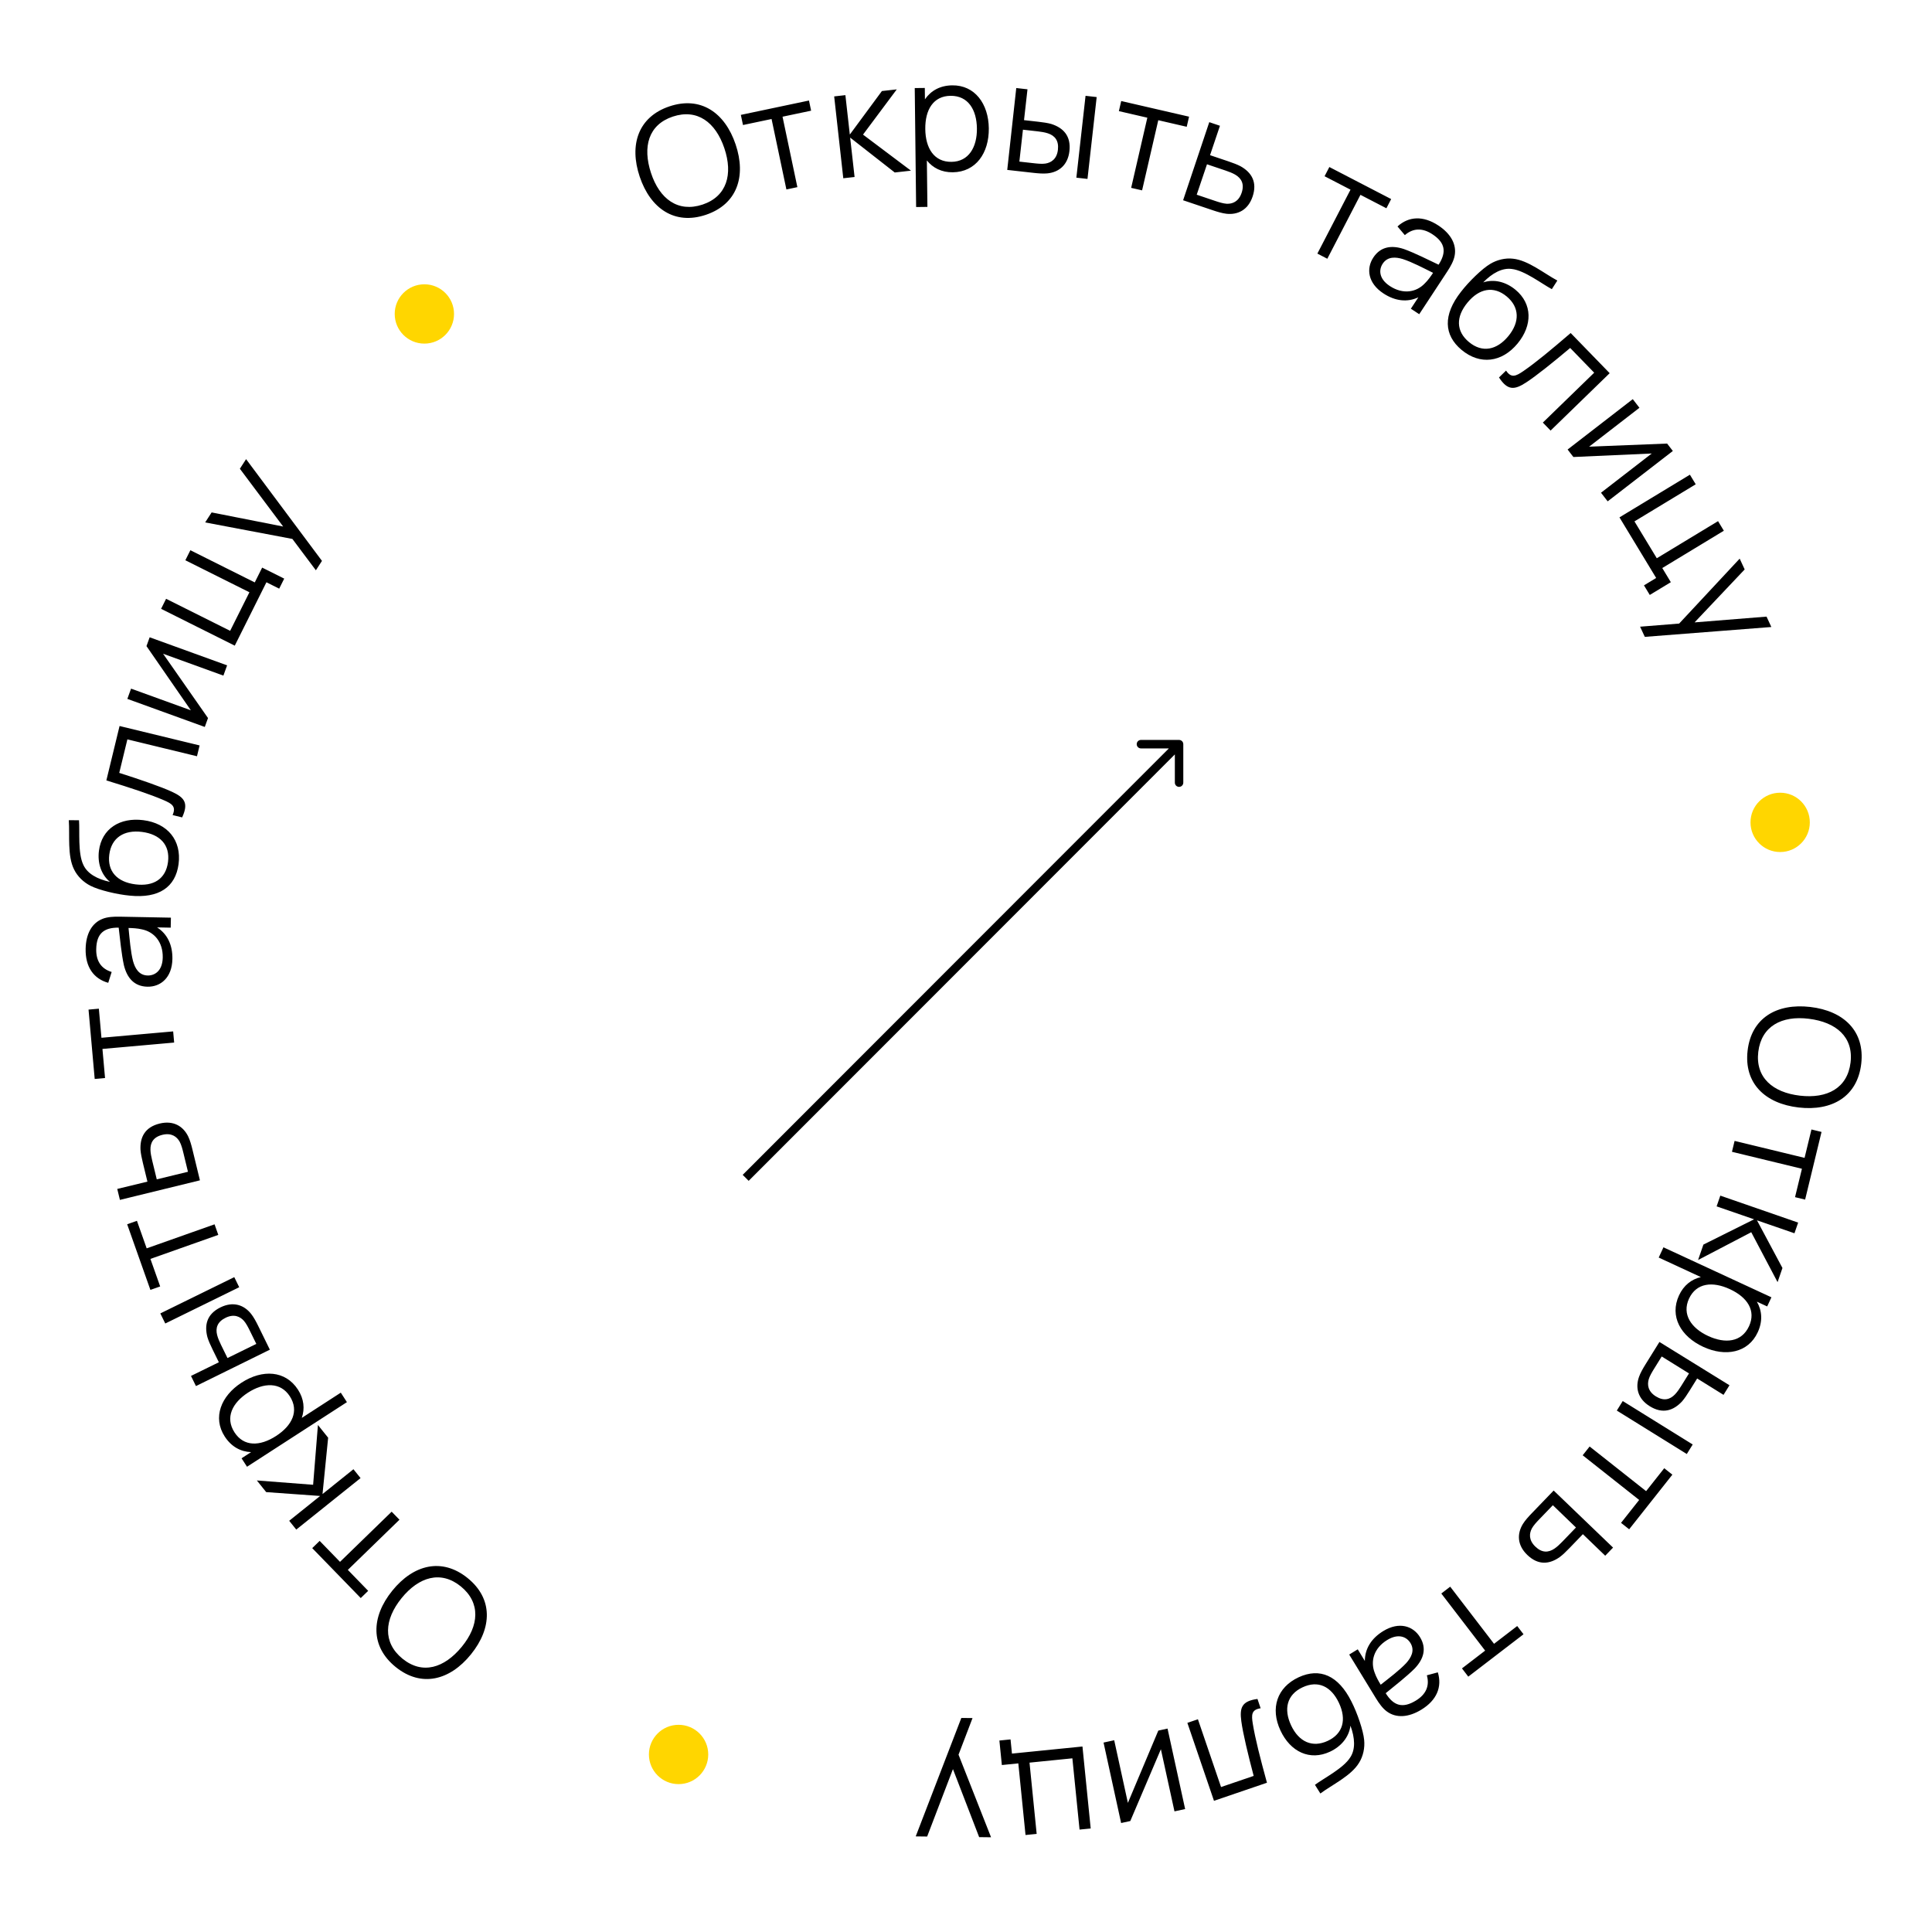
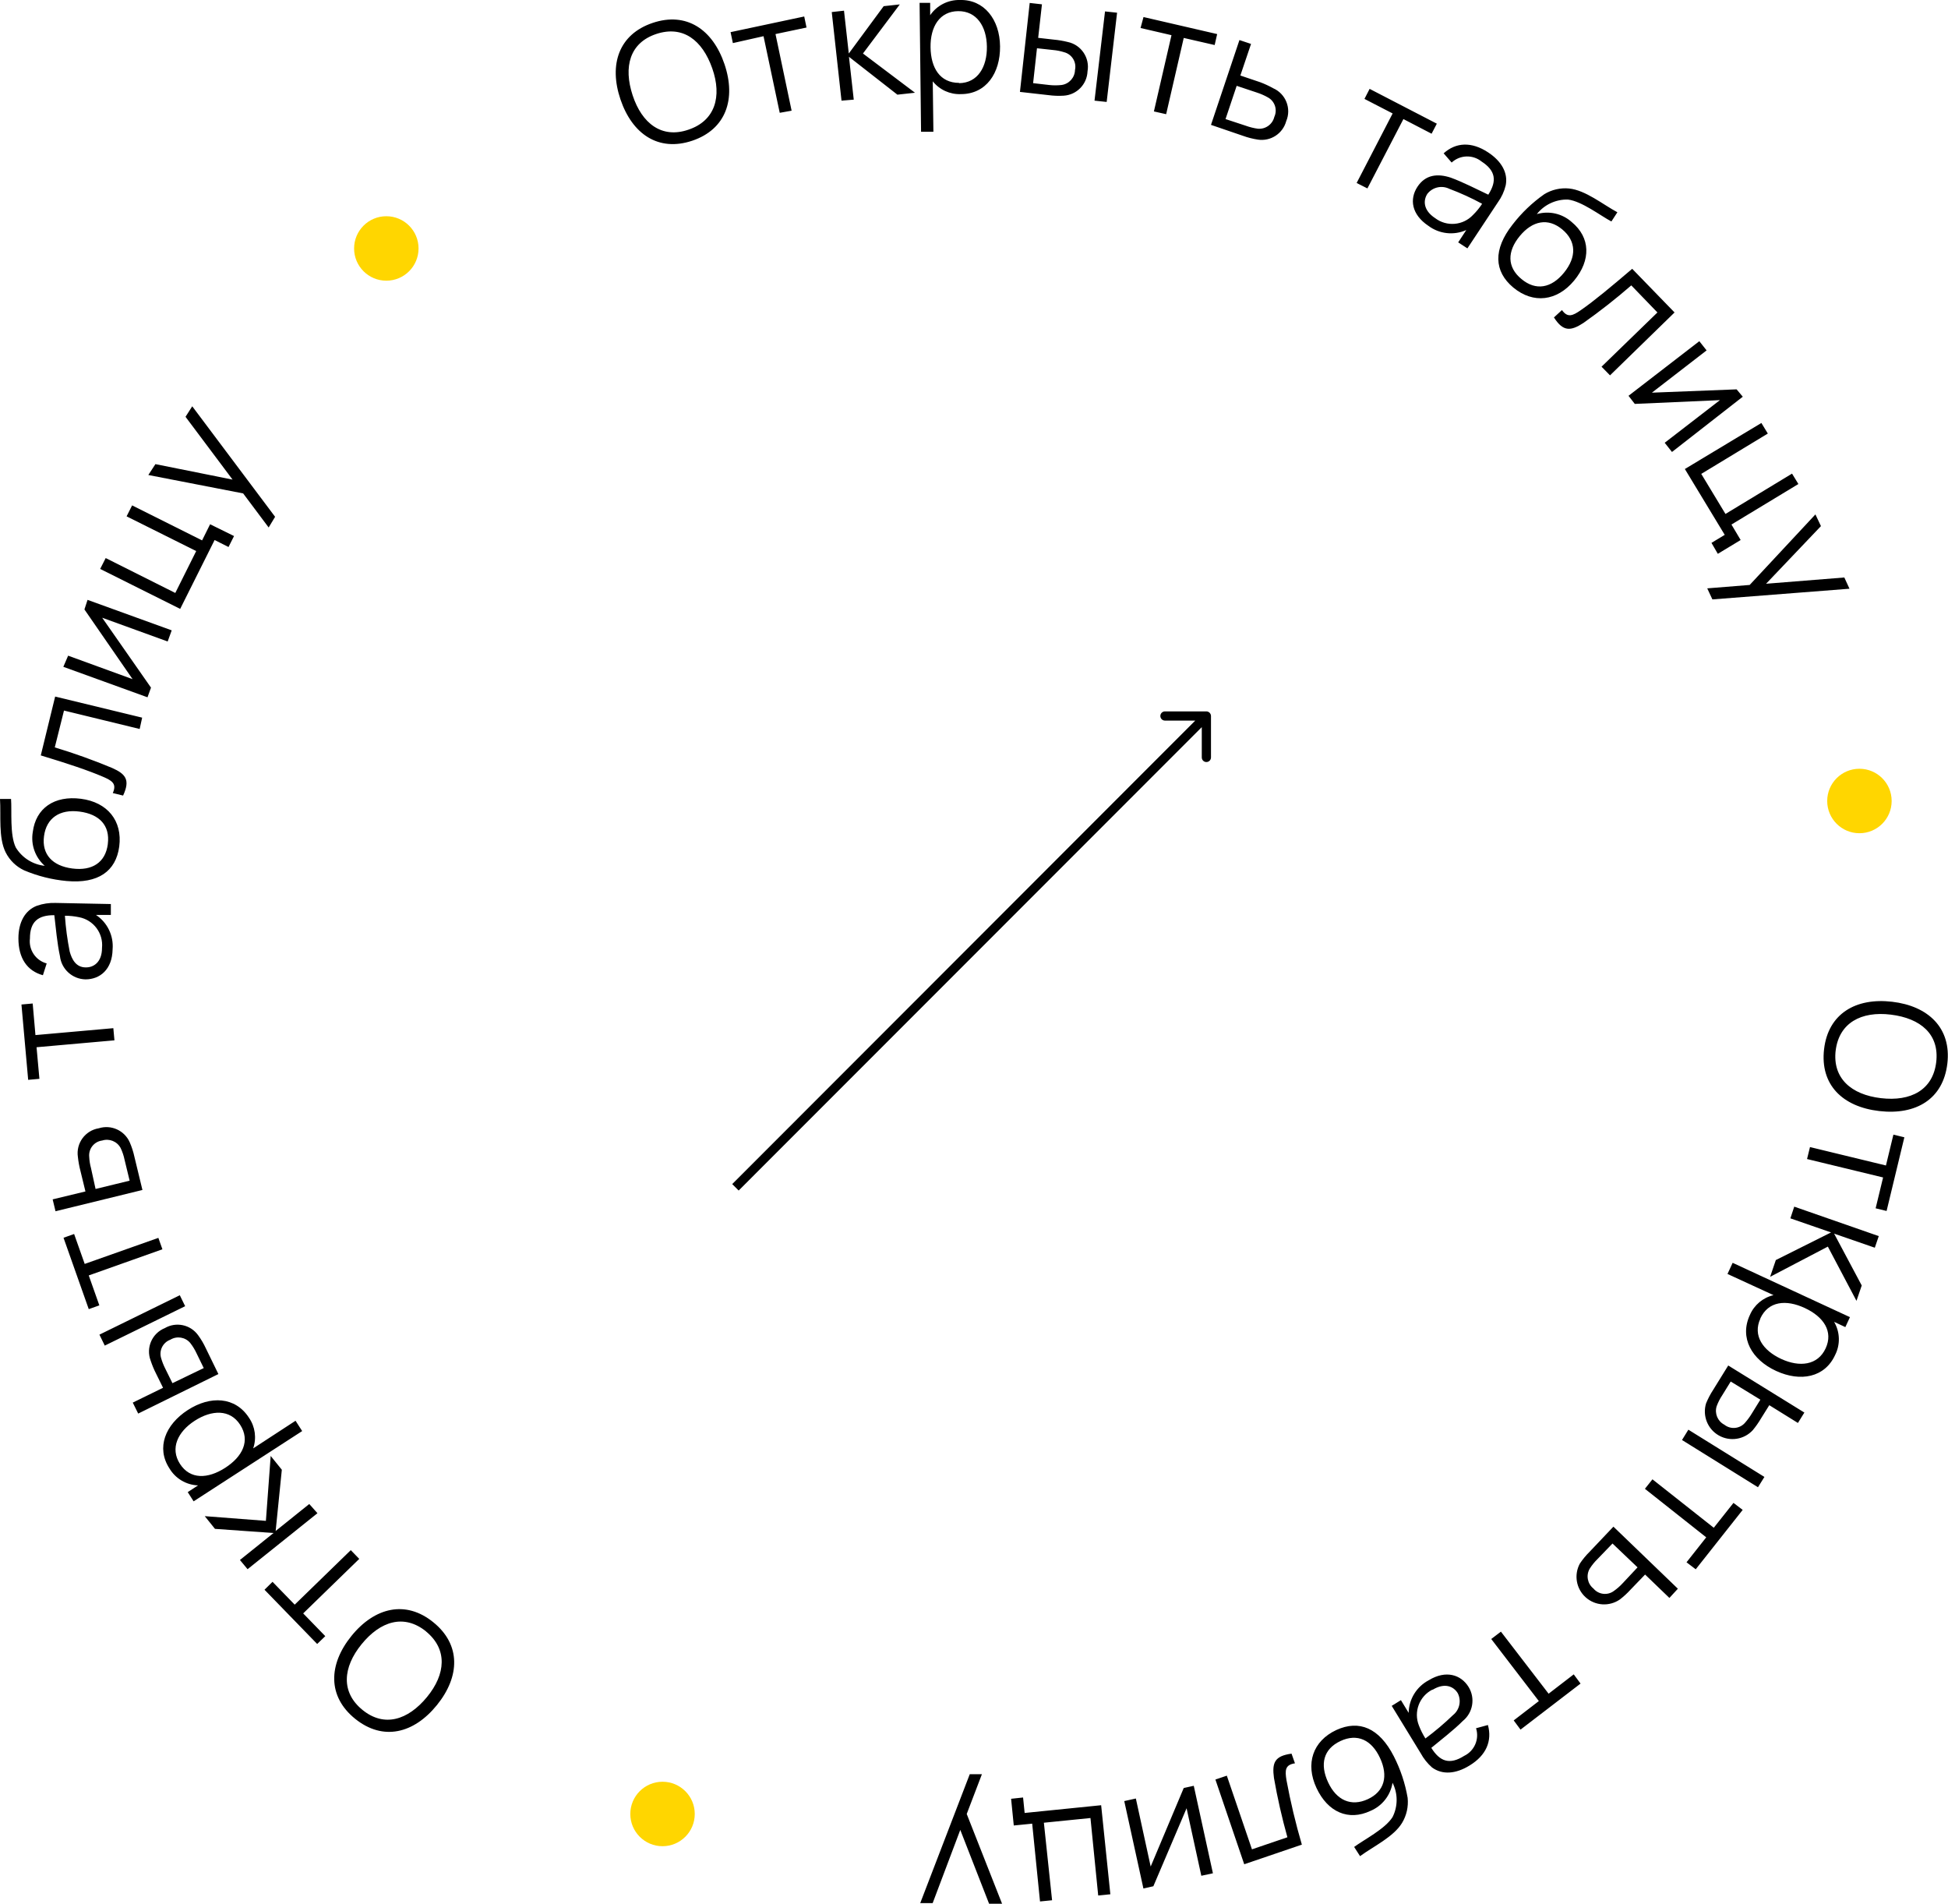
- <svg xmlns="http://www.w3.org/2000/svg" height="304" width="304">
+ <svg xmlns="http://www.w3.org/2000/svg" id="Слой_1" data-name="Слой 1" viewBox="0 0 211.58 206.75">
  <defs>
-     <clipPath id="a" clipPathUnits="userSpaceOnUse">
-       <path d="M0 228h228V0H0z" />
-     </clipPath>
+     <style>.cls-1{fill:#ffd600}</style>
  </defs>
-   <g clip-path="url(#a)" transform="matrix(1.33333 0 0 -1.33333 0 304)">
-     <path d="M88.353 88.647l51.147 51.177-.708.707-51.145-51.178zm51.291 51.53a.5.5 0 01-.5.502h-4.497a.5.5 0 010-1.001h4v-4.001a.5.5 0 11.997 0zm67.856-36.305c.369 3.02 2.756 4.301 5.971 3.9 3.215-.4 5.278-2.144 4.918-5.165-.369-3.019-2.754-4.283-5.972-3.909-3.218.374-5.277 2.153-4.917 5.174m-1.26.146c-.448-3.853 2.055-6.254 6.015-6.714 3.96-.46 6.947 1.304 7.394 5.157.447 3.844-2.056 6.246-6.016 6.706-3.96.46-6.947-1.304-7.393-5.149m-1.847-11.944l8.258-2.003-.814-3.35 1.19-.289 1.937 7.986-1.19.29-.812-3.35-8.257 2.002zm-1.811-6.441l4.423-1.527-5.981-2.982-.63-1.82 6.276 3.279 3.106-5.891.576 1.668-3.007 5.627 4.424-1.528.435 1.259-9.185 3.183zm-3.26-10.897c.87 1.878 2.785 2.071 4.826 1.127 2.074-.96 3.108-2.54 2.258-4.378-.878-1.895-2.826-2.074-4.818-1.15-2.009.928-3.118 2.563-2.266 4.401m8.111-3.965c.606 1.306.516 2.548-.1 3.616l1.217-.563.5 1.078-12.742 5.9-.559-1.21 4.973-2.302c-1.103-.262-2.024-.966-2.576-2.159-1.146-2.474.205-4.846 2.852-6.072 2.63-1.218 5.316-.707 6.435 1.712m-8.11-4.851l-.926-1.491c-.204-.33-.457-.701-.73-.987-.594-.617-1.327-.808-2.252-.233-.948.589-1.029 1.38-.845 2.018.112.386.4.864.607 1.2l.926 1.492zm-.259-9.511l.697 1.124-8.257 5.127-.699-1.124zm-4.879 10.572c-.288-.467-.596-.997-.76-1.466-.45-1.27-.154-2.585 1.268-3.468 1.545-.96 2.803-.502 3.803.562.29.33.602.802.897 1.276l.893 1.437 3.112-1.932.702 1.132-8.266 5.11zm-7.408-10.723l6.665-5.27-2.139-2.704.96-.758 5.098 6.445-.96.76-2.139-2.704-6.665 5.268zm-.793-8.523l-1.624-1.685c-.275-.285-.6-.595-.92-.81-.712-.48-1.469-.513-2.252.244-.804.774-.717 1.565-.408 2.144.196.36.578.768.852 1.052l1.624 1.686zm-5.205 1.693c-.388-.4-.793-.847-1.06-1.278-.697-1.14-.686-2.489.52-3.65 1.308-1.262 2.641-1.098 3.836-.249.35.26.752.65 1.144 1.057l1.581 1.64 2.636-2.542.926.958-7.01 6.734zm-10.686-9.482l5.172-6.74-2.734-2.098.745-.973 6.519 5.002-.745.972-2.734-2.099-5.173 6.742zm-6.381-5.484c1.336.816 2.3.36 2.74-.361.55-.9.064-1.743-.516-2.383-.76-.812-1.985-1.74-2.995-2.536-.231.376-.543.924-.7 1.386-.55 1.384-.111 2.928 1.47 3.894m-.047-8.434c1.095-.808 2.557-.716 4.07.208 1.828 1.116 2.47 2.689 1.949 4.406l-1.295-.348c.36-1.298-.154-2.287-1.29-2.98-1.574-.963-2.638-.621-3.568.867 1.012.829 2.456 1.954 3.413 2.907 1.035 1.086 1.469 2.343.639 3.702-.807 1.32-2.454 1.876-4.335.727-1.414-.863-2.174-2.087-2.177-3.533l-.838 1.375-1.008-.615 3.148-5.154c.375-.614.797-1.2 1.292-1.562m-9.949 2.846c1.834.858 3.38.121 4.3-1.844.915-1.956.484-3.628-1.325-4.474-1.802-.843-3.41-.124-4.325 1.832-.896 1.916-.501 3.621 1.35 4.486m-.448 1.192c-2.572-1.193-3.382-3.668-2.154-6.293 1.178-2.519 3.472-3.602 5.845-2.493 1.304.61 2.236 1.701 2.412 3.065.537-1.447.607-2.786-.022-3.735-.807-1.292-3.092-2.44-4.168-3.241l.639-1.023c1.432 1.057 3.649 2.094 4.57 3.628.485.773.696 1.766.597 2.702-.098 1.078-.8 3.154-1.497 4.517-1.554 3.109-3.744 4.012-6.222 2.873m-4.87-2.563c-1.854-.252-2.124-1.02-1.905-2.638.19-1.426.807-3.984 1.458-6.444l-3.851-1.314-2.73 7.999-1.244-.426 3.14-9.198 6.252 2.133c-.817 2.983-1.383 5.196-1.67 6.952-.173 1.064-.17 1.673.924 1.837zm-15.008-14.407l3.61 8.473 1.604-7.332 1.258.273-2.076 9.496-1.09-.238-3.59-8.531-1.615 7.393-1.257-.274 2.074-9.496zm-15.448 9.5l.291-2.892 1.942.196.851-8.453 1.315.13-.844 8.41 5.058.509.847-8.41 1.315.133-.972 9.672-8.32-.837-.168 1.674zm-2.388-11.4l1.404-.017-3.838 9.747 1.652 4.32-1.322.014-5.383-13.977 1.35-.017 3.044 7.957zM54.387 40.782c2.354-1.926 2.16-4.628.102-7.13-2.06-2.503-4.635-3.313-6.995-1.394-2.354 1.926-2.146 4.618-.108 7.136 2.037 2.52 4.64 3.308 7 1.388m.799.986c-3.017 2.44-6.384 1.61-8.891-1.49-2.507-3.1-2.614-6.568.403-9.007 3.009-2.433 6.377-1.603 8.884 1.497 2.507 3.101 2.613 6.568-.396 9m-8.965 7.834l-6.093-5.92-2.402 2.474-.878-.854 5.726-5.893.877.852-2.401 2.473 6.094 5.92zm-4.509 5.011l-3.65-2.93.664 6.65-1.205 1.502-.568-7.057-6.64.51 1.103-1.376 6.365-.454-3.65-2.929.834-1.039 7.586 6.077zm-7.508 8.607c1.124-1.737.266-3.461-1.623-4.683-1.92-1.241-3.808-1.272-4.907.428-1.134 1.754-.246 3.496 1.598 4.69 1.86 1.202 3.832 1.266 4.932-.435m-7.683-4.743c.782-1.21 1.88-1.796 3.112-1.846l-1.126-.727.645-.998 11.79 7.624-.723 1.119-4.602-2.978c.366 1.074.263 2.23-.451 3.332-1.481 2.29-4.207 2.413-6.656.83-2.433-1.574-3.435-4.12-1.99-6.356m.327 9.257l-.772 1.575c-.17.348-.353.76-.45 1.143-.208.831.02 1.553.997 2.033 1.002.491 1.716.14 2.16-.355.266-.299.52-.796.694-1.153l.773-1.574zM18.921 73l.583-1.189 8.726 4.28-.582 1.19zm11.55-1.473c-.243.492-.529 1.033-.84 1.423-.837 1.053-2.109 1.502-3.612.764-1.632-.8-1.912-2.11-1.54-3.522.125-.419.358-.936.604-1.437l.745-1.519-3.289-1.613.587-1.197 8.72 4.296zM25.32 83.515l-8.01-2.835-1.15 3.249-1.153-.407 2.742-7.746 1.154.407-1.151 3.25 8.009 2.835zm-6.82 5.307l-.552 2.273c-.094.386-.182.828-.193 1.213-.022.857.356 1.514 1.414 1.77 1.085.263 1.706-.235 2.029-.804.198-.359.339-.899.432-1.284l.552-2.274zm4.219 3.487c-.131.542-.291 1.124-.512 1.58-.588 1.2-1.733 1.912-3.36 1.52-1.767-.43-2.343-1.645-2.266-3.108.032-.436.146-.982.28-1.534l.537-2.213-3.56-.863.314-1.294 9.442 2.31zm-2.284 13.973l-8.463-.752-.305 3.433-1.219-.108.728-8.185 1.22.11-.306 3.432 8.462.753zm-1.23 8.715c-.03-1.566-.933-2.133-1.778-2.117-1.053.02-1.505.884-1.732 1.717-.276 1.076-.4 2.61-.528 3.89.44-.009 1.07-.039 1.546-.156 1.462-.28 2.528-1.48 2.492-3.334m-7.086 4.575c-1.27-.489-1.98-1.772-2.013-3.544-.042-2.142.94-3.529 2.668-4.013l.403 1.28c-1.29.394-1.847 1.36-1.821 2.691.036 1.844.896 2.557 2.65 2.541.156-1.299.328-3.12.617-4.44.359-1.457 1.186-2.499 2.778-2.53 1.548-.03 2.9 1.06 2.944 3.265.03 1.656-.592 2.955-1.81 3.735l1.61-.032.024 1.18-6.038.116c-.72.014-1.441-.026-2.012-.249m7.709 6.71c-.257-2.009-1.707-2.92-3.858-2.646-2.143.274-3.325 1.532-3.072 3.514.252 1.973 1.72 2.946 3.862 2.673 2.098-.269 3.327-1.515 3.068-3.54m1.246-.26c.369 2.811-1.29 4.82-4.163 5.187-2.76.352-4.902-1.007-5.234-3.605-.182-1.428.24-2.798 1.299-3.677-1.51.32-2.678.978-3.144 2.017-.66 1.373-.407 3.917-.508 5.254l-1.205.01c.126-1.777-.185-4.205.618-5.805.394-.82 1.12-1.53 1.965-1.947.962-.495 3.092-1.013 4.616-1.153 3.458-.35 5.393 1.016 5.756 3.72m.421 5.513c.783 1.7.28 2.34-1.202 3.024-1.307.604-3.795 1.458-6.22 2.23l.96 3.954 8.213-1.992.31 1.277-9.446 2.292-1.558-6.42c2.955-.911 5.126-1.623 6.76-2.326.99-.425 1.504-.753 1.055-1.765zm-4.209 20.214l5.238-7.575-7.056 2.557-.44-1.21 9.139-3.312.38 1.05-5.3 7.588 7.116-2.579.439 1.21-9.14 3.312zm16.254 7.965l-2.602 1.3-.873-1.748-7.599 3.798-.592-1.183 7.56-3.778-2.273-4.549-7.56 3.778-.59-1.183 8.694-4.346 3.737 7.48 1.506-.753zm-8.565 7.812l-.762-1.179 10.292-1.95 2.773-3.7.718 1.11-8.955 12.007-.733-1.134 5.108-6.819zM82.9 203.855c-2.887-.955-5.064.658-6.074 3.736-1.01 3.078-.312 5.688 2.574 6.651 2.888.955 5.048-.663 6.083-3.734 1.035-3.07.304-5.69-2.582-6.654m.406-1.202c3.676 1.24 4.78 4.527 3.506 8.305-1.273 3.778-4.143 5.727-7.82 4.487-3.666-1.236-4.771-4.524-3.497-8.302 1.274-3.778 4.143-5.726 7.81-4.49m10.794 3.263l-1.751 8.313 3.373.71-.252 1.199-8.04-1.694.252-1.197 3.373.71 1.75-8.314zm6.751 1.198l-.522 4.65 5.262-4.118 1.914.215-5.658 4.255 3.983 5.338-1.753-.196-3.788-5.135-.522 4.65-1.324-.148 1.075-9.66zm11.44 1.787c-2.07-.024-3.07 1.621-3.096 3.871-.026 2.285.954 3.9 2.979 3.922 2.088.024 3.088-1.656 3.114-3.852.025-2.214-.972-3.918-2.997-3.94m.085 9.028c-1.44-.017-2.522-.633-3.222-1.649l-.015 1.341-1.188-.013.163-14.04 1.332.016-.064 5.481c.712-.883 1.744-1.412 3.058-1.396 2.727.031 4.285 2.273 4.252 5.188-.034 2.898-1.653 5.103-4.316 5.072m8.344-5.234l1.745-.196c.385-.043.83-.111 1.205-.235.813-.272 1.299-.852 1.178-1.934-.125-1.11-.805-1.522-1.46-1.63-.396-.064-.952-.01-1.346.034l-1.744.195zm8.702 3.85l-1.314.148-1.084-9.66 1.313-.147zm-7.453-8.944c.546-.061 1.156-.112 1.65-.06 1.339.14 2.403.973 2.588 2.636.203 1.807-.751 2.747-2.14 3.193-.422.12-.984.2-1.537.263l-1.683.189.409 3.64-1.324.149-1.065-9.662zm12.812-2.066l1.91 8.279 3.357-.775.276 1.193-8.007 1.846-.275-1.192 3.358-.775-1.909-8.28zm7.659 3.078l2.217-.748c.375-.126.796-.287 1.128-.484.735-.438 1.09-1.108.742-2.14-.358-1.058-1.11-1.317-1.764-1.286-.41.024-.941.194-1.316.32l-2.22.748zm.695-5.43c.53-.178 1.107-.354 1.61-.41 1.329-.143 2.543.444 3.078 2.03.58 1.724-.14 2.859-1.417 3.575-.387.206-.91.4-1.446.582l-2.16.728 1.17 3.47-1.26.426-3.088-9.216zm13.505-5.718l3.91 7.543 3.063-1.586.562 1.086-7.295 3.782-.563-1.087 3.06-1.586-3.91-7.543zm7.376-3.22c-1.308.86-1.308 1.926-.843 2.633.578.88 1.549.802 2.375.55 1.059-.34 2.42-1.052 3.573-1.626-.242-.37-.603-.885-.956-1.224-1.015-1.088-2.598-1.351-4.15-.333m7.648 3.559c.264 1.334-.444 2.617-1.925 3.59-1.79 1.177-3.488 1.086-4.817-.118l.868-1.023c1.02.88 2.133.838 3.247.106 1.542-1.013 1.686-2.12.738-3.596-1.183.56-2.816 1.386-4.087 1.844-1.423.472-2.744.329-3.62-1.003-.85-1.293-.65-3.02 1.194-4.23 1.384-.91 2.816-1.075 4.124-.46l-.885-1.346.987-.647 3.315 5.047c.396.602.746 1.233.86 1.836m1.704-10.178c-1.562 1.291-1.558 3.004-.175 4.675 1.377 1.665 3.071 1.992 4.611.72 1.533-1.269 1.572-3.029.196-4.694-1.348-1.63-3.057-2.003-4.632-.7m-.885-.916c2.18-1.814 4.763-1.485 6.61.748 1.771 2.144 1.767 4.681-.25 6.35-1.11.917-2.496 1.291-3.804.866 1.078 1.106 2.258 1.743 3.386 1.581 1.511-.176 3.528-1.75 4.713-2.379l.651 1.015c-1.569.841-3.456 2.401-5.237 2.578-.906.106-1.892-.129-2.697-.62-.93-.549-2.507-2.073-3.44-3.286-2.145-2.735-2.023-5.102.068-6.853m4.42-3.255c1.021-1.568 1.83-1.484 3.198-.594 1.208.784 3.257 2.435 5.202 4.074l2.834-2.918-6.06-5.888.915-.943 6.972 6.773-4.603 4.739c-2.347-2.016-4.105-3.473-5.57-4.483-.888-.611-1.44-.87-2.055.049zm19.839-7.801l-9.204-.368 5.938 4.59-.786 1.019-7.69-5.945.681-.883 9.248.414-5.988-4.63.786-1.017 7.691 5.945zm-2.045-17.866l2.485 1.506-1.01 1.67 7.265 4.403-.684 1.13-7.228-4.377-2.636 4.349 7.23 4.378-.687 1.132-8.313-5.036 4.332-7.152-1.44-.871zm11.199 3.011l-.59 1.275-7.142-7.662-4.61-.37.557-1.2 14.932 1.163-.567 1.225-8.492-.68z" />
-     <path d="M50.081 194.45a3.5 3.5 0 100-7 3.5 3.5 0 000 7m30-169.999a3.5 3.5 0 100-7 3.5 3.5 0 000 7m130 109.999a3.5 3.5 0 100-7 3.5 3.5 0 000 7" fill="#ffd600" />
-   </g>
+   <path d="M139.65 87.82a.51.51 0 00-.5-.5h-4.5a.5.5 0 00-.5.5.5.5 0 00.5.5h4v4a.5.5 0 00.5.5.5.5 0 00.5-.5zm-51.3 51.53l51.15-51.17-.71-.71-51.14 51.18zM206.24 124c-.45 3.86 2 6.26 6 6.72s6.94-1.31 7.39-5.16-2.06-6.25-6-6.71-6.94 1.29-7.39 5.15zm1.26.15c.37-3 2.76-4.3 6-3.9s5.28 2.14 4.92 5.16-2.76 4.29-6 3.91-5.28-2.17-4.92-5.19zm-3.11 11.78l8.26 2-.81 3.35 1.19.29 1.93-8-1.19-.29-.81 3.35-8.25-2zm-1.81 6.44l4.42 1.53-6 3-.62 1.82 6.27-3.28 3.11 5.89.57-1.67-3-5.63 4.42 1.53.43-1.26-9.18-3.2zm4.85 14.86a3.76 3.76 0 00-.1-3.62l1.22.57.5-1.08-12.74-5.9-.56 1.21 5 2.3a3.72 3.72 0 00-2.57 2.16c-1.15 2.47.2 4.85 2.85 6.07s5.28.71 6.4-1.71zm-8.11-4c.87-1.87 2.79-2.07 4.83-1.12s3.11 2.54 2.26 4.38-2.83 2.07-4.82 1.15-3.12-2.54-2.27-4.38zm-5.13 7.77a8.65 8.65 0 00-.77 1.47 3 3 0 005.08 2.9 10 10 0 00.89-1.27l.9-1.44 3.11 1.93.7-1.13-8.27-5.11zm4.87 10.57l.7-1.12-8.26-5.13-.69 1.12zm.26-9.51l-.92 1.49a7 7 0 01-.73 1 1.63 1.63 0 01-2.26.23 1.69 1.69 0 01-.84-2 5.65 5.65 0 01.61-1.2l.92-1.49zm-12.54 9.68l6.66 5.27-2.14 2.71 1 .76 5.1-6.45-1-.76-2.14 2.7-6.66-5.26zm-6 6.83a8.27 8.27 0 00-1.06 1.28 3 3 0 004.35 3.9 9 9 0 001.15-1.06l1.58-1.64 2.64 2.54.92-1-7-6.74zm5.2 1.7l-1.62 1.73a5.87 5.87 0 01-.92.81 1.63 1.63 0 01-2.25-.24 1.68 1.68 0 01-.41-2.15 5.83 5.83 0 01.85-1.05l1.63-1.69zm-15.89 7.78l5.17 6.74-2.73 2.1.74 1 6.52-5-.74-1-2.73 2.1-5.18-6.74zM163.66 202c1.1.81 2.56.72 4.07-.21 1.83-1.11 2.47-2.68 2-4.4l-1.29.35a2.49 2.49 0 01-1.29 3c-1.58 1-2.64.62-3.57-.87 1-.83 2.46-1.95 3.41-2.91a2.84 2.84 0 00.64-3.7c-.81-1.32-2.45-1.88-4.33-.73a4.08 4.08 0 00-2.18 3.54l-.84-1.38-1 .62 3.15 5.15a5.63 5.63 0 001.23 1.54zm.05-8.43c1.34-.82 2.3-.36 2.74.36a1.92 1.92 0 01-.51 2.38 30.44 30.44 0 01-3 2.54 7.85 7.85 0 01-.7-1.39 3.09 3.09 0 011.47-3.92zm-10.44 4.36c-2.57 1.2-3.39 3.67-2.16 6.3s3.48 3.6 5.85 2.49a4 4 0 002.41-3.06 4.14 4.14 0 010 3.73c-.81 1.29-3.09 2.44-4.17 3.24l.64 1c1.43-1.05 3.65-2.09 4.57-3.62a4.39 4.39 0 00.6-2.71 15.77 15.77 0 00-1.5-4.51c-1.58-3.09-3.77-3.99-6.24-2.86zm.44 1.2c1.84-.86 3.39-.12 4.3 1.84s.49 3.63-1.32 4.47-3.41.13-4.32-1.83-.51-3.61 1.34-4.48zm-5.31 1.37c-1.86.25-2.13 1-1.91 2.64a65.44 65.44 0 001.46 6.44l-3.85 1.31-2.73-8-1.24.42 3.13 9.2 6.26-2.13a70.39 70.39 0 01-1.67-7c-.17-1.06-.17-1.67.92-1.83zm-15.01 14.4l3.61-8.47 1.6 7.33 1.26-.27-2.08-9.5-1.09.24-3.59 8.53-1.61-7.39-1.26.28 2.08 9.49zm-15.45-9.5l.29 2.9 2-.2.85 8.45 1.31-.13-.89-8.42 5.06-.51.84 8.41 1.32-.13-1-9.67-8.31.84-.17-1.68zm-2.39 11.4h1.41l-3.84-9.75 1.65-4.32h-1.32l-5.38 14h1.35l3-7.95zm-60.37-30.57c-3-2.44-6.38-1.61-8.89 1.49s-2.61 6.57.41 9 6.37 1.6 8.88-1.5 2.61-6.56-.4-8.99zm-.79 1c2.35 1.92 2.16 4.63.1 7.13s-4.64 3.31-7 1.39-2.14-4.62-.1-7.13 4.61-3.32 7-1.4zm-8.17-8.83l-6.09 5.92-2.41-2.48-.87.86 5.72 5.89.88-.85-2.4-2.47 6.09-5.92zm-4.51-5.01l-3.65 2.93.67-6.65-1.21-1.5-.52 7.05-6.64-.51 1.11 1.38 6.36.45-3.65 2.93.83 1 7.59-6.08zm-15.19-3.87a3.78 3.78 0 003.11 1.85l-1.12.73.64 1 11.79-7.63-.72-1.12-4.6 3a3.73 3.73 0 00-.46-3.33c-1.48-2.29-4.2-2.42-6.65-.83s-3.44 4.1-1.99 6.33zm7.68-4.74c1.13 1.74.27 3.46-1.62 4.68s-3.81 1.28-4.91-.42-.24-3.5 1.6-4.69 3.83-1.27 4.93.43zm-3.73-8.31a8.18 8.18 0 00-.84-1.42 2.75 2.75 0 00-3.61-.76 2.75 2.75 0 00-1.54 3.52 10.12 10.12 0 00.6 1.44l.75 1.52-3.29 1.61.59 1.19 8.71-4.29zM18.92 155l.58 1.19 8.73-4.28-.58-1.19zm7.93 5.27l-.78-1.58a6.59 6.59 0 01-.45-1.14 1.63 1.63 0 011-2 1.68 1.68 0 012.16.35 5.89 5.89 0 01.7 1.15l.77 1.58zm-1.53-15.78l-8 2.83-1.15-3.25-1.15.41 2.74 7.75 1.15-.41-1.15-3.25 8-2.84zm-2.6-8.8a8.35 8.35 0 00-.51-1.58 2.77 2.77 0 00-3.36-1.52 2.74 2.74 0 00-2.27 3.11 10.24 10.24 0 00.28 1.53l.54 2.22-3.56.86.31 1.29 9.44-2.31zm-4.22 3.49l-.5-2.28a5.54 5.54 0 01-.19-1.21 1.62 1.62 0 011.41-1.77 1.69 1.69 0 012 .81 5.51 5.51 0 01.43 1.28l.55 2.27zm1.93-17.46l-8.46.75-.3-3.43-1.22.11.73 8.18 1.22-.11-.31-3.43 8.46-.75zm-8.31-13.29c-1.27.49-2 1.77-2 3.54 0 2.14.94 3.53 2.66 4l.41-1.28a2.49 2.49 0 01-1.82-2.7c0-1.84.89-2.55 2.65-2.54.15 1.3.32 3.12.61 4.44a2.85 2.85 0 002.78 2.53c1.55 0 2.9-1.06 2.94-3.26a4.07 4.07 0 00-1.81-3.74h1.62v-1.18l-6-.12a5.58 5.58 0 00-2.04.31zM19.2 113c0 1.57-.93 2.14-1.77 2.12-1.06 0-1.51-.88-1.74-1.72a30.81 30.81 0 01-.52-3.89 7.53 7.53 0 011.54.16A3.08 3.08 0 0119.2 113zm1.87-11c.37-2.81-1.29-4.82-4.16-5.19s-4.9 1-5.23 3.61a4 4 0 001.3 3.67 4.2 4.2 0 01-3.15-2c-.66-1.38-.41-3.92-.51-5.26h-1.2c.12 1.78-.19 4.21.62 5.81a4.28 4.28 0 002 1.94 15.51 15.51 0 004.62 1.16c3.42.31 5.35-1.06 5.71-3.74zm-1.24-.26c-.26 2-1.71 2.92-3.86 2.64s-3.33-1.53-3.07-3.51 1.72-2.95 3.86-2.67 3.33 1.49 3.07 3.52zm1.66-5.28c.79-1.7.29-2.34-1.2-3a64.73 64.73 0 00-6.22-2.23l1-4 8.22 2 .27-1.23-9.45-2.29-1.56 6.39c3 .91 5.13 1.62 6.76 2.32 1 .43 1.51.76 1.06 1.77zm-4.2-20.21l5.23 7.57-7-2.55-.52 1.21 9.14 3.31.38-1.05-5.3-7.59 7.11 2.58.44-1.21-9.14-3.31zm16.25-7.97L30.94 67l-.87 1.75-7.6-3.8-.6 1.19 7.56 3.77-2.27 4.55-7.56-3.79-.6 1.18 8.69 4.34 3.74-7.48 1.51.76zM25 60.47l-.77 1.18 10.3 2 2.77 3.7.7-1.16-9-12-.73 1.14 5.11 6.82zm58.31-35.12c3.67-1.24 4.78-4.53 3.5-8.31s-4.14-5.72-7.81-4.48-4.77 4.52-3.49 8.3 4.13 5.72 7.8 4.49zm-.41-1.2c-2.89 1-5.06-.66-6.07-3.74s-.32-5.69 2.57-6.65 5 .66 6.08 3.73.31 5.69-2.58 6.66zm11.2-2.06l-1.75-8.32 3.37-.71-.25-1.2-8 1.7.25 1.19 3.33-.75 1.76 8.32zm6.75-1.2l-.52-4.65 5.26 4.11 1.91-.21-5.65-4.26 4-5.33-1.75.19-3.79 5.14-.52-4.65-1.33.15L99.52 21zm11.53-10.82a3.8 3.8 0 00-3.23 1.65v-1.34H108l.16 14h1.34l-.07-5.48a3.72 3.72 0 003.06 1.39c2.73 0 4.28-2.27 4.25-5.19s-1.74-5.1-4.36-5.03zm-.09 9c-2.07 0-3.07-1.62-3.1-3.87s1-3.9 3-3.92 3.09 1.65 3.12 3.85-.99 3.95-3.02 3.97zM122 20.4a8.39 8.39 0 001.65.06 2.76 2.76 0 002.59-2.64 2.76 2.76 0 00-2.14-3.19 10.26 10.26 0 00-1.54-.26l-1.68-.19.41-3.64-1.33-.15-1.06 9.66zm7.45-8.95l-1.31-.14L127 21l1.32.14zm-8.7 3.86l1.74.19a5.64 5.64 0 011.21.24 1.63 1.63 0 011.18 1.93 1.69 1.69 0 01-1.46 1.63 6.1 6.1 0 01-1.35 0l-1.74-.2zm14.03 7.16l1.91-8.28 3.36.77.27-1.19-8-1.85-.32 1.19 3.36.78-1.91 8.28zm8.35 2.35a8.46 8.46 0 001.61.41 2.76 2.76 0 003.08-2 2.74 2.74 0 00-1.42-3.58A10.22 10.22 0 00145 19l-2.16-.73 1.16-3.43-1.26-.42-3.09 9.21zm-.69-5.43l2.22.74a6.23 6.23 0 011.12.49 1.63 1.63 0 01.75 2.14 1.69 1.69 0 01-1.77 1.29 6.27 6.27 0 01-1.31-.32l-2.22-.73zm14.2 11.14l3.91-7.53 3.06 1.59.57-1.09-7.3-3.78-.56 1.09 3.06 1.58-3.91 7.55zm15.02-.33c.27-1.34-.44-2.62-1.92-3.59-1.79-1.18-3.49-1.09-4.82.11l.87 1a2.49 2.49 0 013.25-.11c1.54 1 1.68 2.12.73 3.6-1.18-.56-2.81-1.39-4.08-1.85-1.43-.47-2.75-.33-3.62 1s-.65 3 1.19 4.23a4.09 4.09 0 004.12.46l-.88 1.34 1 .65 3.31-5a5.23 5.23 0 00.85-1.84zM164 33.76c-1.31-.86-1.31-1.93-.85-2.64a1.94 1.94 0 012.38-.55 28.37 28.37 0 013.57 1.63 7.14 7.14 0 01-1 1.22 3.08 3.08 0 01-4.1.34zm8.48 7.53c2.18 1.81 4.76 1.48 6.61-.75s1.77-4.68-.25-6.35a4 4 0 00-3.8-.87 4.17 4.17 0 013.38-1.58c1.51.18 3.53 1.75 4.72 2.38l.65-1c-1.57-.84-3.46-2.4-5.24-2.58a4.34 4.34 0 00-2.7.62 15.83 15.83 0 00-3.44 3.29c-2.14 2.72-2.02 5.09.07 6.84zm.89-.92c-1.57-1.29-1.56-3-.18-4.67s3.07-2 4.61-.72 1.57 3 .2 4.69-3.06 2.01-4.63.7zm3.53 4.17c1 1.57 1.83 1.49 3.2.6a65.77 65.77 0 005.2-4.08l2.84 2.94-6.07 5.89.92.94L190 44l-4.6-4.74c-2.35 2-4.11 3.47-5.57 4.48-.89.62-1.44.87-2.06 0zm19.84 7.81l-9.2.36 5.94-4.59-.79-1-7.69 5.93.68.88 9.25-.41-6 4.63.79 1 7.69-6zm-2.04 17.86l2.48-1.5-1-1.68 7.27-4.4-.69-1.13-7.23 4.38-2.63-4.35 7.23-4.38-.7-1.15-8.31 5 4.33 7.15-1.44.87zm11.2-3.01l-.6-1.27-7.14 7.66-4.61.37.56 1.2L209 74l-.56-1.22-8.5.68z" transform="translate(-8.12 -10.07)" />
+   <circle class="cls-1" cx="41.96" cy="26.98" r="3.5" />
+   <circle class="cls-1" cx="71.96" cy="196.98" r="3.5" />
+   <circle class="cls-1" cx="201.96" cy="86.98" r="3.5" />
</svg>
